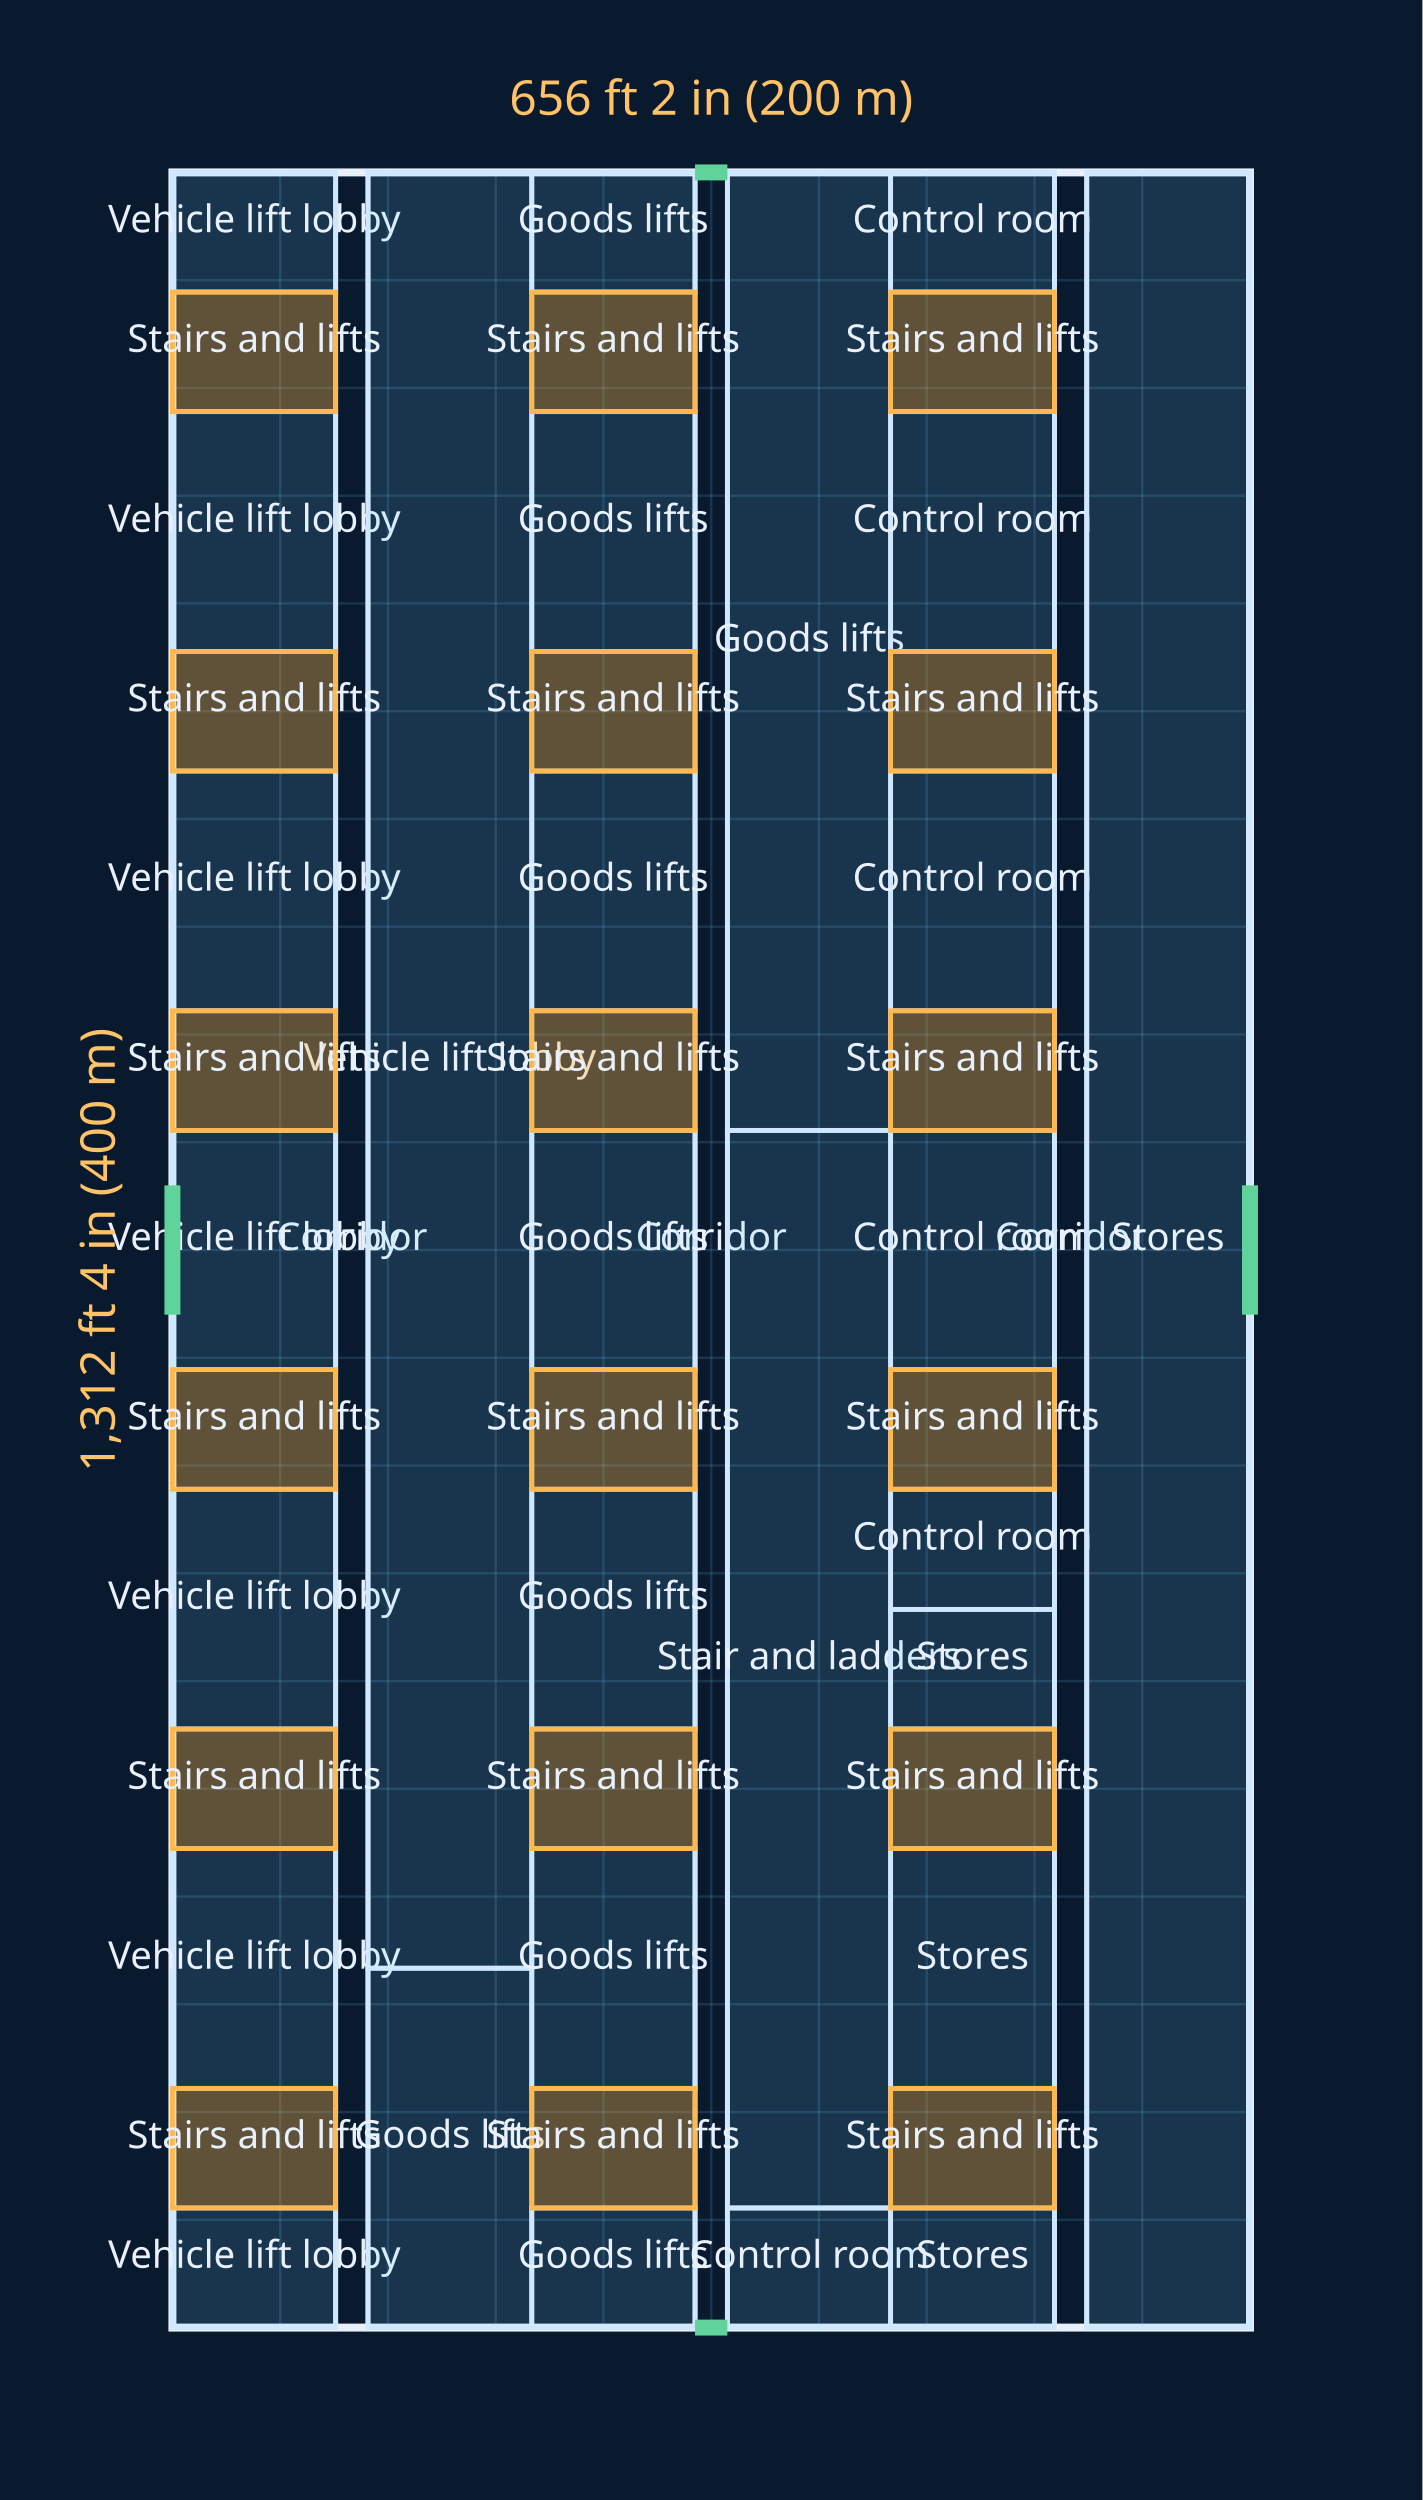
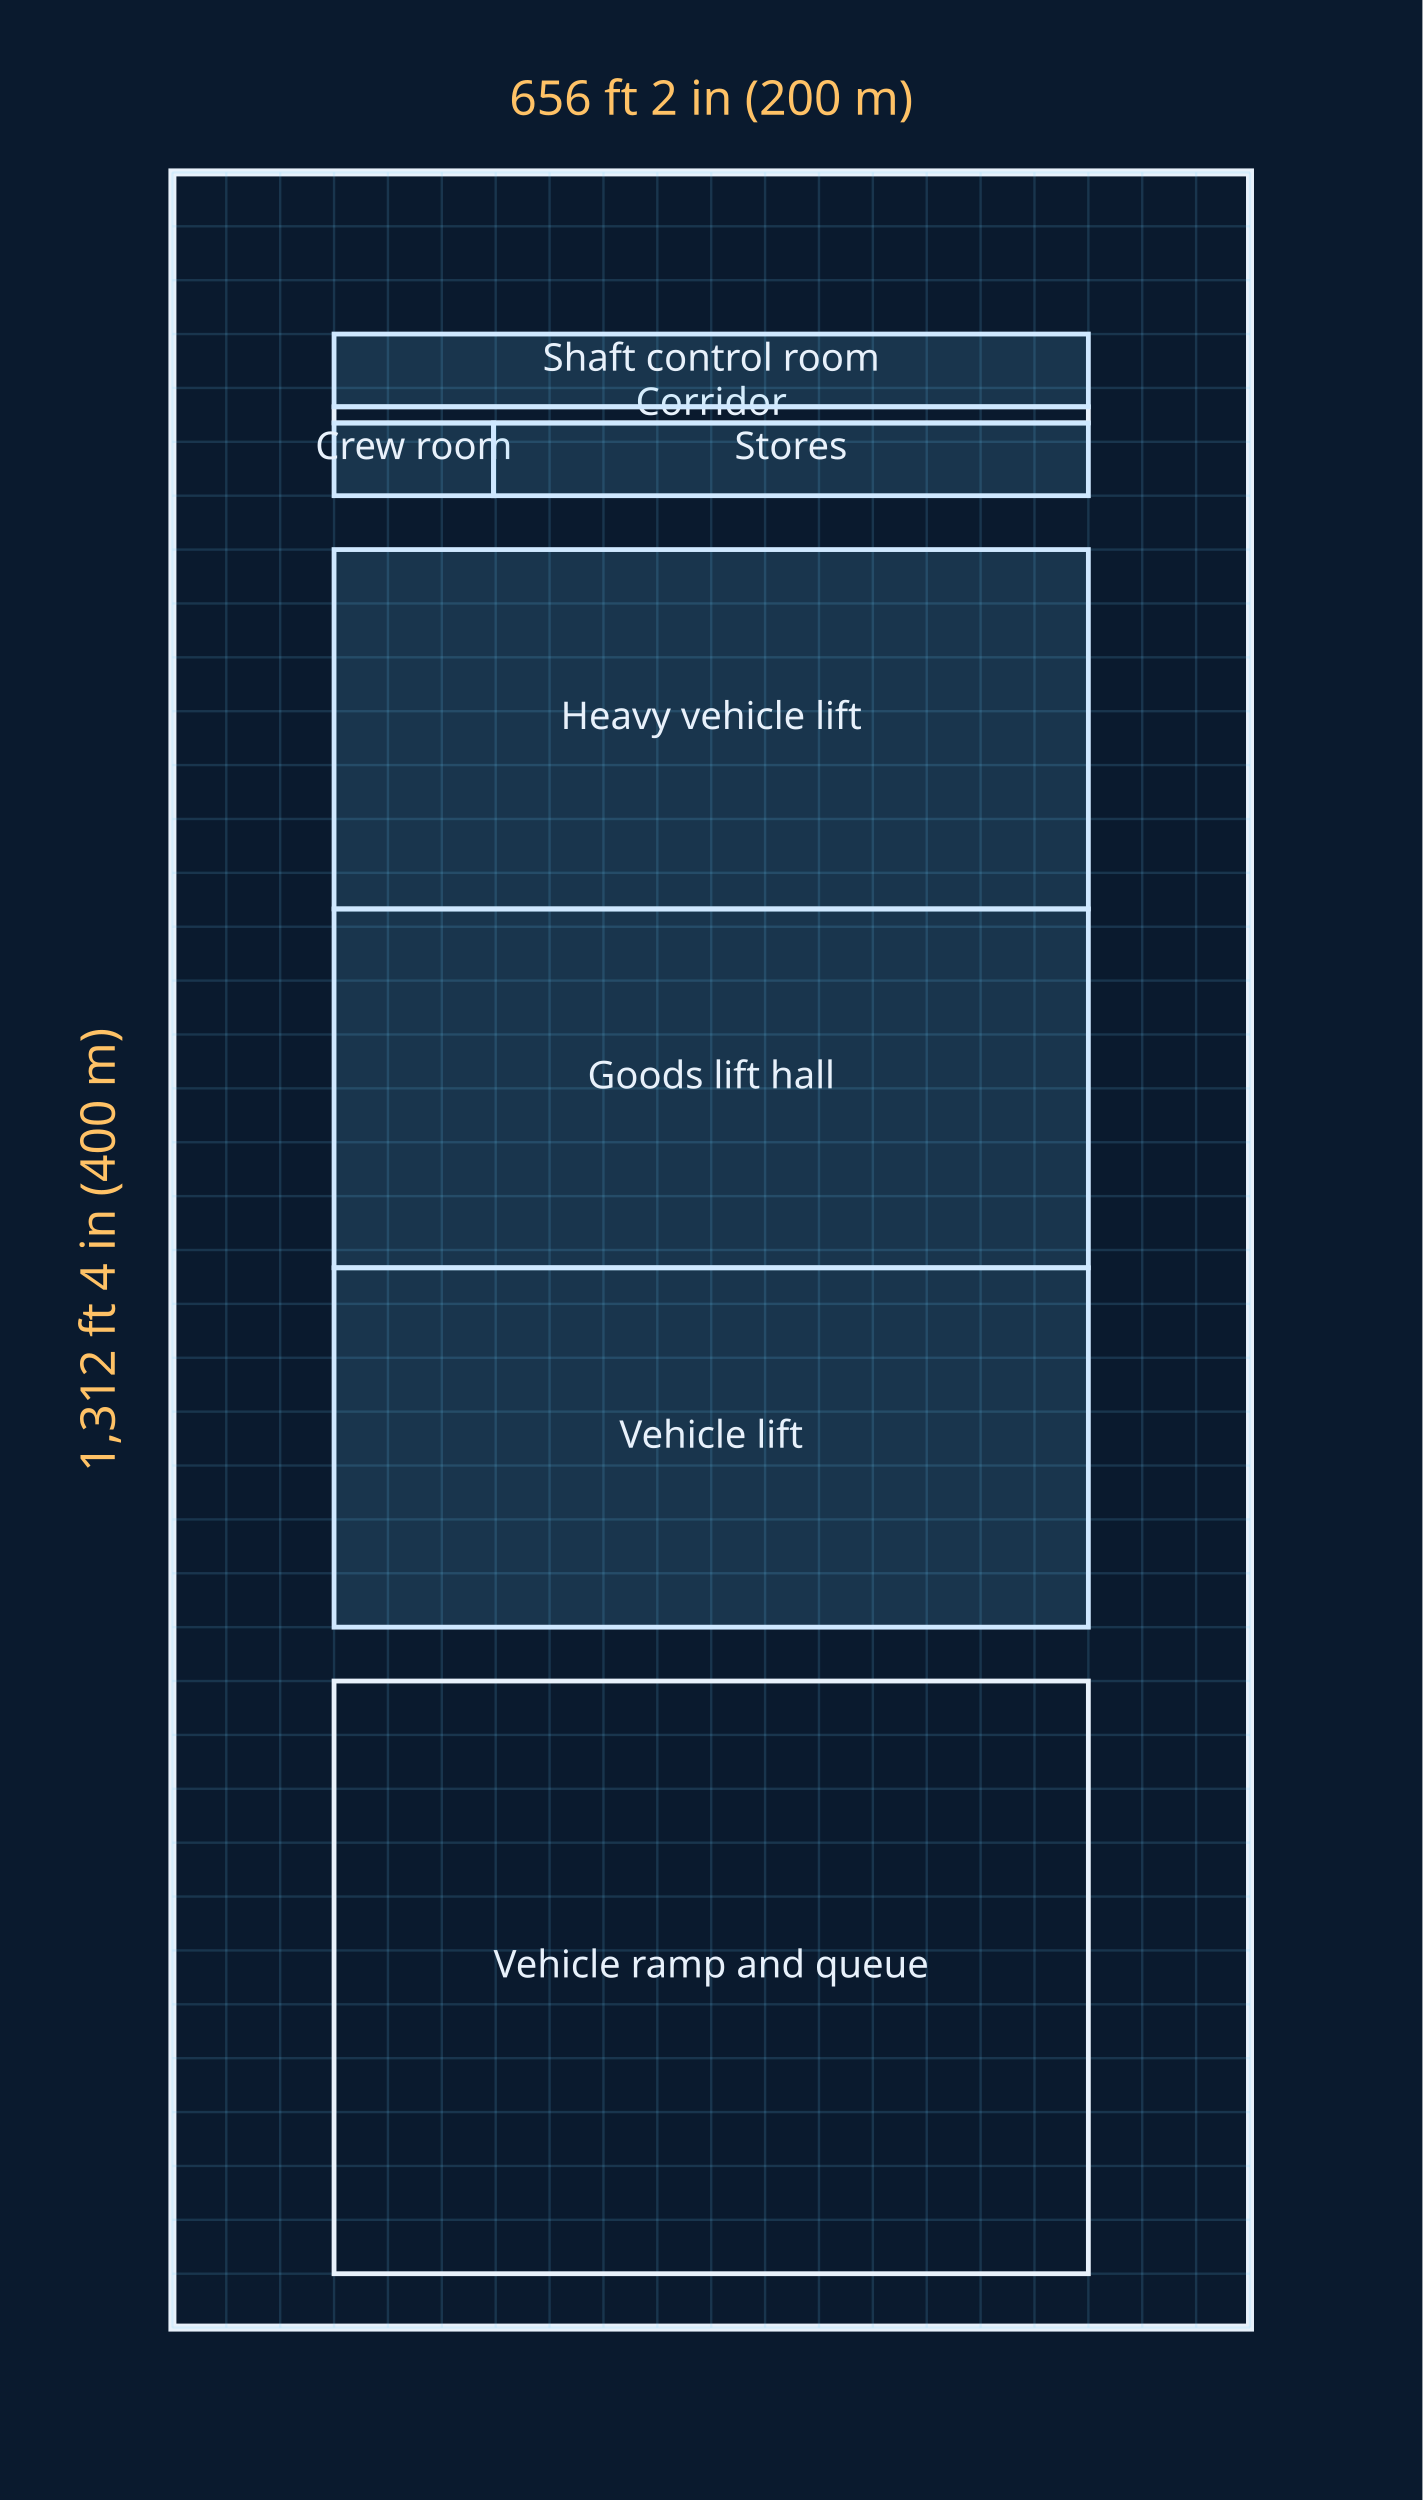
<svg xmlns="http://www.w3.org/2000/svg" viewBox="-32.0 -32.0 264.0 464.0" font-family="Segoe UI, sans-serif">
  <rect x="-32.0" y="-32.0" width="264.0" height="464.0" fill="#0a1a2e" />
  <rect x="0" y="0" width="200.0" height="400.0" fill="none" stroke="#e8f1fb" stroke-width="1.48" />
  <line x1="0.0" y1="0" x2="0.0" y2="400.0" stroke="#6fd0ff" stroke-opacity=".15" stroke-width="0.44" />
+   <line x1="10.0" y1="0" x2="10.0" y2="400.0" stroke="#6fd0ff" stroke-opacity=".15" stroke-width="0.44" />
  <line x1="20.0" y1="0" x2="20.0" y2="400.0" stroke="#6fd0ff" stroke-opacity=".15" stroke-width="0.44" />
+   <line x1="30.0" y1="0" x2="30.0" y2="400.0" stroke="#6fd0ff" stroke-opacity=".15" stroke-width="0.44" />
  <line x1="40.0" y1="0" x2="40.0" y2="400.0" stroke="#6fd0ff" stroke-opacity=".15" stroke-width="0.44" />
+   <line x1="50.0" y1="0" x2="50.0" y2="400.0" stroke="#6fd0ff" stroke-opacity=".15" stroke-width="0.44" />
  <line x1="60.0" y1="0" x2="60.0" y2="400.0" stroke="#6fd0ff" stroke-opacity=".15" stroke-width="0.44" />
+   <line x1="70.0" y1="0" x2="70.0" y2="400.0" stroke="#6fd0ff" stroke-opacity=".15" stroke-width="0.44" />
  <line x1="80.0" y1="0" x2="80.0" y2="400.0" stroke="#6fd0ff" stroke-opacity=".15" stroke-width="0.44" />
+   <line x1="90.0" y1="0" x2="90.0" y2="400.0" stroke="#6fd0ff" stroke-opacity=".15" stroke-width="0.44" />
  <line x1="100.0" y1="0" x2="100.0" y2="400.0" stroke="#6fd0ff" stroke-opacity=".15" stroke-width="0.44" />
+   <line x1="110.0" y1="0" x2="110.0" y2="400.0" stroke="#6fd0ff" stroke-opacity=".15" stroke-width="0.44" />
  <line x1="120.0" y1="0" x2="120.0" y2="400.0" stroke="#6fd0ff" stroke-opacity=".15" stroke-width="0.44" />
+   <line x1="130.0" y1="0" x2="130.0" y2="400.0" stroke="#6fd0ff" stroke-opacity=".15" stroke-width="0.44" />
  <line x1="140.0" y1="0" x2="140.0" y2="400.0" stroke="#6fd0ff" stroke-opacity=".15" stroke-width="0.44" />
+   <line x1="150.0" y1="0" x2="150.0" y2="400.0" stroke="#6fd0ff" stroke-opacity=".15" stroke-width="0.44" />
  <line x1="160.0" y1="0" x2="160.0" y2="400.0" stroke="#6fd0ff" stroke-opacity=".15" stroke-width="0.44" />
+   <line x1="170.0" y1="0" x2="170.0" y2="400.0" stroke="#6fd0ff" stroke-opacity=".15" stroke-width="0.44" />
  <line x1="180.0" y1="0" x2="180.0" y2="400.0" stroke="#6fd0ff" stroke-opacity=".15" stroke-width="0.44" />
+   <line x1="190.0" y1="0" x2="190.0" y2="400.0" stroke="#6fd0ff" stroke-opacity=".15" stroke-width="0.44" />
  <line x1="200.0" y1="0" x2="200.0" y2="400.0" stroke="#6fd0ff" stroke-opacity=".15" stroke-width="0.44" />
  <line x1="0" y1="0.0" x2="200.0" y2="0.0" stroke="#6fd0ff" stroke-opacity=".15" stroke-width="0.44" />
+   <line x1="0" y1="10.0" x2="200.0" y2="10.0" stroke="#6fd0ff" stroke-opacity=".15" stroke-width="0.44" />
  <line x1="0" y1="20.0" x2="200.0" y2="20.0" stroke="#6fd0ff" stroke-opacity=".15" stroke-width="0.44" />
+   <line x1="0" y1="30.0" x2="200.0" y2="30.0" stroke="#6fd0ff" stroke-opacity=".15" stroke-width="0.44" />
  <line x1="0" y1="40.0" x2="200.0" y2="40.0" stroke="#6fd0ff" stroke-opacity=".15" stroke-width="0.44" />
+   <line x1="0" y1="50.0" x2="200.0" y2="50.0" stroke="#6fd0ff" stroke-opacity=".15" stroke-width="0.44" />
  <line x1="0" y1="60.0" x2="200.0" y2="60.0" stroke="#6fd0ff" stroke-opacity=".15" stroke-width="0.44" />
+   <line x1="0" y1="70.0" x2="200.0" y2="70.0" stroke="#6fd0ff" stroke-opacity=".15" stroke-width="0.44" />
  <line x1="0" y1="80.0" x2="200.0" y2="80.0" stroke="#6fd0ff" stroke-opacity=".15" stroke-width="0.44" />
+   <line x1="0" y1="90.0" x2="200.0" y2="90.0" stroke="#6fd0ff" stroke-opacity=".15" stroke-width="0.44" />
  <line x1="0" y1="100.0" x2="200.0" y2="100.0" stroke="#6fd0ff" stroke-opacity=".15" stroke-width="0.44" />
+   <line x1="0" y1="110.0" x2="200.0" y2="110.0" stroke="#6fd0ff" stroke-opacity=".15" stroke-width="0.44" />
  <line x1="0" y1="120.0" x2="200.0" y2="120.0" stroke="#6fd0ff" stroke-opacity=".15" stroke-width="0.44" />
+   <line x1="0" y1="130.0" x2="200.0" y2="130.0" stroke="#6fd0ff" stroke-opacity=".15" stroke-width="0.44" />
  <line x1="0" y1="140.0" x2="200.0" y2="140.0" stroke="#6fd0ff" stroke-opacity=".15" stroke-width="0.44" />
+   <line x1="0" y1="150.0" x2="200.0" y2="150.0" stroke="#6fd0ff" stroke-opacity=".15" stroke-width="0.44" />
  <line x1="0" y1="160.0" x2="200.0" y2="160.0" stroke="#6fd0ff" stroke-opacity=".15" stroke-width="0.44" />
+   <line x1="0" y1="170.0" x2="200.0" y2="170.0" stroke="#6fd0ff" stroke-opacity=".15" stroke-width="0.44" />
  <line x1="0" y1="180.0" x2="200.0" y2="180.0" stroke="#6fd0ff" stroke-opacity=".15" stroke-width="0.44" />
+   <line x1="0" y1="190.0" x2="200.0" y2="190.0" stroke="#6fd0ff" stroke-opacity=".15" stroke-width="0.44" />
  <line x1="0" y1="200.0" x2="200.0" y2="200.0" stroke="#6fd0ff" stroke-opacity=".15" stroke-width="0.44" />
+   <line x1="0" y1="210.0" x2="200.0" y2="210.0" stroke="#6fd0ff" stroke-opacity=".15" stroke-width="0.44" />
  <line x1="0" y1="220.0" x2="200.0" y2="220.0" stroke="#6fd0ff" stroke-opacity=".15" stroke-width="0.44" />
+   <line x1="0" y1="230.0" x2="200.0" y2="230.0" stroke="#6fd0ff" stroke-opacity=".15" stroke-width="0.44" />
  <line x1="0" y1="240.0" x2="200.0" y2="240.0" stroke="#6fd0ff" stroke-opacity=".15" stroke-width="0.44" />
+   <line x1="0" y1="250.0" x2="200.0" y2="250.0" stroke="#6fd0ff" stroke-opacity=".15" stroke-width="0.44" />
  <line x1="0" y1="260.0" x2="200.0" y2="260.0" stroke="#6fd0ff" stroke-opacity=".15" stroke-width="0.44" />
+   <line x1="0" y1="270.0" x2="200.0" y2="270.0" stroke="#6fd0ff" stroke-opacity=".15" stroke-width="0.44" />
  <line x1="0" y1="280.0" x2="200.0" y2="280.0" stroke="#6fd0ff" stroke-opacity=".15" stroke-width="0.44" />
+   <line x1="0" y1="290.0" x2="200.0" y2="290.0" stroke="#6fd0ff" stroke-opacity=".15" stroke-width="0.44" />
  <line x1="0" y1="300.0" x2="200.0" y2="300.0" stroke="#6fd0ff" stroke-opacity=".15" stroke-width="0.44" />
+   <line x1="0" y1="310.0" x2="200.0" y2="310.0" stroke="#6fd0ff" stroke-opacity=".15" stroke-width="0.44" />
  <line x1="0" y1="320.0" x2="200.0" y2="320.0" stroke="#6fd0ff" stroke-opacity=".15" stroke-width="0.44" />
+   <line x1="0" y1="330.0" x2="200.0" y2="330.0" stroke="#6fd0ff" stroke-opacity=".15" stroke-width="0.44" />
  <line x1="0" y1="340.0" x2="200.0" y2="340.0" stroke="#6fd0ff" stroke-opacity=".15" stroke-width="0.44" />
+   <line x1="0" y1="350.0" x2="200.0" y2="350.0" stroke="#6fd0ff" stroke-opacity=".15" stroke-width="0.44" />
  <line x1="0" y1="360.0" x2="200.0" y2="360.0" stroke="#6fd0ff" stroke-opacity=".15" stroke-width="0.44" />
+   <line x1="0" y1="370.0" x2="200.0" y2="370.0" stroke="#6fd0ff" stroke-opacity=".15" stroke-width="0.44" />
  <line x1="0" y1="380.0" x2="200.0" y2="380.0" stroke="#6fd0ff" stroke-opacity=".15" stroke-width="0.44" />
+   <line x1="0" y1="390.0" x2="200.0" y2="390.0" stroke="#6fd0ff" stroke-opacity=".15" stroke-width="0.44" />
  <line x1="0" y1="400.0" x2="200.0" y2="400.0" stroke="#6fd0ff" stroke-opacity=".15" stroke-width="0.44" />
-   <polygon points="30.3,0.0 30.3,400.0 36.3,400.0 36.3,0.0" fill="none" stroke="#e8f1fb" stroke-width="0.89" />
-   <text x="33.3" y="200.0" font-size="7.1" fill="#e8f1fb" text-anchor="middle">Corridor</text>
-   <polygon points="97.0,0.0 97.0,400.0 103.0,400.0 103.0,0.0" fill="none" stroke="#e8f1fb" stroke-width="0.89" />
-   <text x="100.0" y="200.0" font-size="7.1" fill="#e8f1fb" text-anchor="middle">Corridor</text>
-   <polygon points="163.7,0.0 163.7,400.0 169.7,400.0 169.7,0.0" fill="none" stroke="#e8f1fb" stroke-width="0.89" />
-   <text x="166.7" y="200.0" font-size="7.1" fill="#e8f1fb" text-anchor="middle">Corridor</text>
-   <polygon points="0.0,0.0 0.0,22.2 30.3,22.2 30.3,0.0" fill="rgba(111,208,255,.15)" stroke="#cfe8ff" stroke-width="0.89" />
-   <text x="15.2" y="11.1" font-size="7.1" fill="#e8f1fb" text-anchor="middle">Vehicle lift lobby</text>
-   <polygon points="0.0,44.4 0.0,88.9 30.3,88.9 30.3,44.4" fill="rgba(111,208,255,.15)" stroke="#cfe8ff" stroke-width="0.89" />
-   <text x="15.2" y="66.7" font-size="7.1" fill="#e8f1fb" text-anchor="middle">Vehicle lift lobby</text>
-   <polygon points="0.0,111.1 0.0,155.6 30.3,155.6 30.3,111.1" fill="rgba(111,208,255,.15)" stroke="#cfe8ff" stroke-width="0.89" />
-   <text x="15.2" y="133.3" font-size="7.1" fill="#e8f1fb" text-anchor="middle">Vehicle lift lobby</text>
-   <polygon points="0.0,177.8 0.0,222.2 30.3,222.2 30.3,177.8" fill="rgba(111,208,255,.15)" stroke="#cfe8ff" stroke-width="0.89" />
-   <text x="15.2" y="200.0" font-size="7.1" fill="#e8f1fb" text-anchor="middle">Vehicle lift lobby</text>
-   <polygon points="0.0,244.4 0.0,288.9 30.3,288.9 30.3,244.4" fill="rgba(111,208,255,.15)" stroke="#cfe8ff" stroke-width="0.89" />
-   <text x="15.2" y="266.6" font-size="7.1" fill="#e8f1fb" text-anchor="middle">Vehicle lift lobby</text>
-   <polygon points="0.0,311.1 0.0,355.6 30.3,355.6 30.3,311.1" fill="rgba(111,208,255,.15)" stroke="#cfe8ff" stroke-width="0.89" />
-   <text x="15.2" y="333.4" font-size="7.1" fill="#e8f1fb" text-anchor="middle">Vehicle lift lobby</text>
-   <polygon points="0.0,377.8 0.0,400.0 30.3,400.0 30.3,377.8" fill="rgba(111,208,255,.15)" stroke="#cfe8ff" stroke-width="0.89" />
-   <text x="15.2" y="388.9" font-size="7.1" fill="#e8f1fb" text-anchor="middle">Vehicle lift lobby</text>
-   <polygon points="36.3,0.0 36.3,333.3 66.7,333.3 66.7,0.0" fill="rgba(111,208,255,.15)" stroke="#cfe8ff" stroke-width="0.89" />
-   <text x="51.5" y="166.7" font-size="7.1" fill="#e8f1fb" text-anchor="middle">Vehicle lift lobby</text>
-   <polygon points="36.3,333.3 36.3,400.0 66.7,400.0 66.7,333.3" fill="rgba(111,208,255,.15)" stroke="#cfe8ff" stroke-width="0.89" />
-   <text x="51.5" y="366.6" font-size="7.1" fill="#e8f1fb" text-anchor="middle">Goods lifts</text>
-   <polygon points="66.7,0.0 66.7,22.2 97.0,22.2 97.0,0.0" fill="rgba(111,208,255,.15)" stroke="#cfe8ff" stroke-width="0.89" />
-   <text x="81.8" y="11.1" font-size="7.1" fill="#e8f1fb" text-anchor="middle">Goods lifts</text>
-   <polygon points="66.7,44.4 66.7,88.9 97.0,88.9 97.0,44.4" fill="rgba(111,208,255,.15)" stroke="#cfe8ff" stroke-width="0.89" />
-   <text x="81.8" y="66.7" font-size="7.1" fill="#e8f1fb" text-anchor="middle">Goods lifts</text>
-   <polygon points="66.7,111.1 66.7,155.6 97.0,155.6 97.0,111.1" fill="rgba(111,208,255,.15)" stroke="#cfe8ff" stroke-width="0.89" />
-   <text x="81.8" y="133.3" font-size="7.1" fill="#e8f1fb" text-anchor="middle">Goods lifts</text>
-   <polygon points="66.7,177.8 66.7,222.2 97.0,222.2 97.0,177.8" fill="rgba(111,208,255,.15)" stroke="#cfe8ff" stroke-width="0.89" />
-   <text x="81.8" y="200.0" font-size="7.1" fill="#e8f1fb" text-anchor="middle">Goods lifts</text>
-   <polygon points="66.7,244.4 66.7,288.9 97.0,288.9 97.0,244.4" fill="rgba(111,208,255,.15)" stroke="#cfe8ff" stroke-width="0.89" />
-   <text x="81.8" y="266.6" font-size="7.1" fill="#e8f1fb" text-anchor="middle">Goods lifts</text>
-   <polygon points="66.7,311.1 66.7,355.6 97.0,355.6 97.0,311.1" fill="rgba(111,208,255,.15)" stroke="#cfe8ff" stroke-width="0.89" />
-   <text x="81.8" y="333.4" font-size="7.1" fill="#e8f1fb" text-anchor="middle">Goods lifts</text>
-   <polygon points="66.7,377.8 66.7,400.0 97.0,400.0 97.0,377.8" fill="rgba(111,208,255,.15)" stroke="#cfe8ff" stroke-width="0.89" />
-   <text x="81.8" y="388.9" font-size="7.1" fill="#e8f1fb" text-anchor="middle">Goods lifts</text>
-   <polygon points="103.0,0.0 103.0,177.8 133.3,177.8 133.3,0.0" fill="rgba(111,208,255,.15)" stroke="#cfe8ff" stroke-width="0.89" />
-   <text x="118.2" y="88.9" font-size="7.1" fill="#e8f1fb" text-anchor="middle">Goods lifts</text>
-   <polygon points="103.0,177.8 103.0,377.8 133.3,377.8 133.3,177.8" fill="rgba(111,208,255,.15)" stroke="#cfe8ff" stroke-width="0.89" />
-   <text x="118.2" y="277.8" font-size="7.1" fill="#e8f1fb" text-anchor="middle">Stair and ladders</text>
-   <polygon points="103.0,377.8 103.0,400.0 133.3,400.0 133.3,377.8" fill="rgba(111,208,255,.15)" stroke="#cfe8ff" stroke-width="0.89" />
-   <text x="118.2" y="388.9" font-size="7.1" fill="#e8f1fb" text-anchor="middle">Control room</text>
-   <polygon points="133.3,0.0 133.3,22.2 163.7,22.2 163.7,0.0" fill="rgba(111,208,255,.15)" stroke="#cfe8ff" stroke-width="0.89" />
-   <text x="148.5" y="11.1" font-size="7.1" fill="#e8f1fb" text-anchor="middle">Control room</text>
-   <polygon points="133.3,44.4 133.3,88.9 163.7,88.9 163.7,44.4" fill="rgba(111,208,255,.15)" stroke="#cfe8ff" stroke-width="0.89" />
-   <text x="148.5" y="66.7" font-size="7.1" fill="#e8f1fb" text-anchor="middle">Control room</text>
-   <polygon points="133.3,111.1 133.3,155.6 163.7,155.6 163.7,111.1" fill="rgba(111,208,255,.15)" stroke="#cfe8ff" stroke-width="0.89" />
-   <text x="148.5" y="133.3" font-size="7.1" fill="#e8f1fb" text-anchor="middle">Control room</text>
-   <polygon points="133.3,177.8 133.3,222.2 163.7,222.2 163.7,177.8" fill="rgba(111,208,255,.15)" stroke="#cfe8ff" stroke-width="0.89" />
-   <text x="148.5" y="200.0" font-size="7.1" fill="#e8f1fb" text-anchor="middle">Control room</text>
-   <polygon points="133.3,244.4 133.3,266.7 163.7,266.7 163.7,244.4" fill="rgba(111,208,255,.15)" stroke="#cfe8ff" stroke-width="0.89" />
-   <text x="148.5" y="255.6" font-size="7.1" fill="#e8f1fb" text-anchor="middle">Control room</text>
-   <polygon points="133.3,266.7 133.3,288.9 163.7,288.9 163.7,266.7" fill="rgba(111,208,255,.15)" stroke="#cfe8ff" stroke-width="0.89" />
-   <text x="148.5" y="277.8" font-size="7.1" fill="#e8f1fb" text-anchor="middle">Stores</text>
-   <polygon points="133.3,311.1 133.3,355.6 163.7,355.6 163.7,311.1" fill="rgba(111,208,255,.15)" stroke="#cfe8ff" stroke-width="0.89" />
-   <text x="148.5" y="333.4" font-size="7.1" fill="#e8f1fb" text-anchor="middle">Stores</text>
-   <polygon points="133.3,377.8 133.3,400.0 163.7,400.0 163.7,377.8" fill="rgba(111,208,255,.15)" stroke="#cfe8ff" stroke-width="0.89" />
-   <text x="148.5" y="388.9" font-size="7.1" fill="#e8f1fb" text-anchor="middle">Stores</text>
-   <polygon points="169.7,0.0 169.7,400.0 200.0,400.0 200.0,0.0" fill="rgba(111,208,255,.15)" stroke="#cfe8ff" stroke-width="0.89" />
-   <text x="184.8" y="200.0" font-size="7.1" fill="#e8f1fb" text-anchor="middle">Stores</text>
-   <polygon points="0.0,22.2 0.0,44.4 30.3,44.4 30.3,22.2" fill="rgba(255,184,77,.35)" stroke="#ffb84d" stroke-width="0.89" />
-   <text x="15.2" y="33.3" font-size="7.1" fill="#e8f1fb" text-anchor="middle">Stairs and lifts</text>
-   <polygon points="0.0,88.9 0.0,111.1 30.3,111.1 30.3,88.9" fill="rgba(255,184,77,.35)" stroke="#ffb84d" stroke-width="0.89" />
-   <text x="15.2" y="100.0" font-size="7.1" fill="#e8f1fb" text-anchor="middle">Stairs and lifts</text>
-   <polygon points="0.0,155.6 0.0,177.8 30.3,177.8 30.3,155.6" fill="rgba(255,184,77,.35)" stroke="#ffb84d" stroke-width="0.89" />
-   <text x="15.2" y="166.7" font-size="7.1" fill="#e8f1fb" text-anchor="middle">Stairs and lifts</text>
-   <polygon points="0.0,222.2 0.0,244.4 30.3,244.4 30.3,222.2" fill="rgba(255,184,77,.35)" stroke="#ffb84d" stroke-width="0.89" />
-   <text x="15.2" y="233.3" font-size="7.1" fill="#e8f1fb" text-anchor="middle">Stairs and lifts</text>
-   <polygon points="0.0,288.9 0.0,311.1 30.3,311.1 30.3,288.9" fill="rgba(255,184,77,.35)" stroke="#ffb84d" stroke-width="0.89" />
-   <text x="15.2" y="300.0" font-size="7.1" fill="#e8f1fb" text-anchor="middle">Stairs and lifts</text>
-   <polygon points="0.0,355.6 0.0,377.8 30.3,377.8 30.3,355.6" fill="rgba(255,184,77,.35)" stroke="#ffb84d" stroke-width="0.89" />
-   <text x="15.2" y="366.7" font-size="7.1" fill="#e8f1fb" text-anchor="middle">Stairs and lifts</text>
-   <polygon points="66.7,22.2 66.7,44.4 97.0,44.4 97.0,22.2" fill="rgba(255,184,77,.35)" stroke="#ffb84d" stroke-width="0.89" />
-   <text x="81.8" y="33.3" font-size="7.1" fill="#e8f1fb" text-anchor="middle">Stairs and lifts</text>
-   <polygon points="66.7,88.9 66.7,111.1 97.0,111.1 97.0,88.9" fill="rgba(255,184,77,.35)" stroke="#ffb84d" stroke-width="0.89" />
-   <text x="81.8" y="100.0" font-size="7.1" fill="#e8f1fb" text-anchor="middle">Stairs and lifts</text>
-   <polygon points="66.7,155.6 66.7,177.8 97.0,177.8 97.0,155.6" fill="rgba(255,184,77,.35)" stroke="#ffb84d" stroke-width="0.89" />
-   <text x="81.8" y="166.7" font-size="7.1" fill="#e8f1fb" text-anchor="middle">Stairs and lifts</text>
-   <polygon points="66.7,222.2 66.7,244.4 97.0,244.4 97.0,222.2" fill="rgba(255,184,77,.35)" stroke="#ffb84d" stroke-width="0.89" />
-   <text x="81.8" y="233.3" font-size="7.1" fill="#e8f1fb" text-anchor="middle">Stairs and lifts</text>
-   <polygon points="66.7,288.9 66.7,311.1 97.0,311.1 97.0,288.9" fill="rgba(255,184,77,.35)" stroke="#ffb84d" stroke-width="0.89" />
-   <text x="81.8" y="300.0" font-size="7.1" fill="#e8f1fb" text-anchor="middle">Stairs and lifts</text>
-   <polygon points="66.7,355.6 66.7,377.8 97.0,377.8 97.0,355.6" fill="rgba(255,184,77,.35)" stroke="#ffb84d" stroke-width="0.89" />
-   <text x="81.8" y="366.7" font-size="7.1" fill="#e8f1fb" text-anchor="middle">Stairs and lifts</text>
-   <polygon points="133.3,22.2 133.3,44.4 163.7,44.4 163.7,22.2" fill="rgba(255,184,77,.35)" stroke="#ffb84d" stroke-width="0.89" />
-   <text x="148.5" y="33.3" font-size="7.1" fill="#e8f1fb" text-anchor="middle">Stairs and lifts</text>
-   <polygon points="133.3,88.9 133.3,111.1 163.7,111.1 163.7,88.9" fill="rgba(255,184,77,.35)" stroke="#ffb84d" stroke-width="0.89" />
-   <text x="148.5" y="100.0" font-size="7.1" fill="#e8f1fb" text-anchor="middle">Stairs and lifts</text>
-   <polygon points="133.3,155.6 133.3,177.8 163.7,177.8 163.7,155.6" fill="rgba(255,184,77,.35)" stroke="#ffb84d" stroke-width="0.89" />
-   <text x="148.5" y="166.7" font-size="7.1" fill="#e8f1fb" text-anchor="middle">Stairs and lifts</text>
-   <polygon points="133.3,222.2 133.3,244.4 163.7,244.4 163.7,222.2" fill="rgba(255,184,77,.35)" stroke="#ffb84d" stroke-width="0.89" />
-   <text x="148.5" y="233.3" font-size="7.1" fill="#e8f1fb" text-anchor="middle">Stairs and lifts</text>
-   <polygon points="133.3,288.9 133.3,311.1 163.7,311.1 163.7,288.9" fill="rgba(255,184,77,.35)" stroke="#ffb84d" stroke-width="0.89" />
-   <text x="148.5" y="300.0" font-size="7.1" fill="#e8f1fb" text-anchor="middle">Stairs and lifts</text>
-   <polygon points="133.3,355.6 133.3,377.8 163.7,377.8 163.7,355.6" fill="rgba(255,184,77,.35)" stroke="#ffb84d" stroke-width="0.89" />
-   <text x="148.5" y="366.7" font-size="7.1" fill="#e8f1fb" text-anchor="middle">Stairs and lifts</text>
-   <line x1="0.0" y1="188.0" x2="0.0" y2="212.0" stroke="#5fd39a" stroke-width="2.96" />
-   <line x1="200.0" y1="188.0" x2="200.0" y2="212.0" stroke="#5fd39a" stroke-width="2.96" />
-   <line x1="97.0" y1="0.0" x2="103.0" y2="0.0" stroke="#5fd39a" stroke-width="2.96" />
-   <line x1="97.0" y1="400.0" x2="103.0" y2="400.0" stroke="#5fd39a" stroke-width="2.96" />
+   <polygon points="30.0,43.5 170.0,43.5 170.0,46.5 30.0,46.5" fill="none" stroke="#e8f1fb" stroke-width="0.89" />
+   <text x="100.0" y="45.0" font-size="7.1" fill="#e8f1fb" text-anchor="middle">Corridor</text>
+   <polygon points="30.0,30.0 170.0,30.0 170.0,43.5 30.0,43.5" fill="rgba(111,208,255,.15)" stroke="#cfe8ff" stroke-width="0.89" />
+   <text x="100.0" y="36.8" font-size="7.1" fill="#e8f1fb" text-anchor="middle">Shaft control room</text>
+   <polygon points="30.0,46.5 59.6,46.5 59.6,60.0 30.0,60.0" fill="rgba(111,208,255,.15)" stroke="#cfe8ff" stroke-width="0.89" />
+   <text x="44.8" y="53.2" font-size="7.1" fill="#e8f1fb" text-anchor="middle">Crew room</text>
+   <polygon points="59.6,46.5 170.0,46.5 170.0,60.0 59.6,60.0" fill="rgba(111,208,255,.15)" stroke="#cfe8ff" stroke-width="0.89" />
+   <text x="114.8" y="53.2" font-size="7.1" fill="#e8f1fb" text-anchor="middle">Stores</text>
+   <polygon points="30.0,70.0 170.0,70.0 170.0,136.7 30.0,136.7" fill="rgba(111,208,255,.15)" stroke="#cfe8ff" stroke-width="0.89" />
+   <text x="100.0" y="103.3" font-size="7.1" fill="#e8f1fb" text-anchor="middle">Heavy vehicle lift</text>
+   <polygon points="30.0,136.7 170.0,136.7 170.0,203.3 30.0,203.3" fill="rgba(111,208,255,.15)" stroke="#cfe8ff" stroke-width="0.89" />
+   <text x="100.0" y="170.0" font-size="7.1" fill="#e8f1fb" text-anchor="middle">Goods lift hall</text>
+   <polygon points="30.0,203.3 170.0,203.3 170.0,270.0 30.0,270.0" fill="rgba(111,208,255,.15)" stroke="#cfe8ff" stroke-width="0.89" />
+   <text x="100.0" y="236.7" font-size="7.1" fill="#e8f1fb" text-anchor="middle">Vehicle lift</text>
+   <polygon points="30.0,280.0 170.0,280.0 170.0,390.0 30.0,390.0" fill="none" stroke="#e8f1fb" stroke-width="0.89" />
+   <text x="100.0" y="335.0" font-size="7.1" fill="#e8f1fb" text-anchor="middle">Vehicle ramp and queue</text>
  <text x="100.0" y="-10.7" font-size="8.9" fill="#ffc266" text-anchor="middle">656 ft 2 in (200 m)</text>
  <text x="-10.7" y="200.0" font-size="8.9" fill="#ffc266" text-anchor="middle" transform="rotate(-90 -10.7 200.0)">1,312 ft 4 in (400 m)</text>
</svg>
